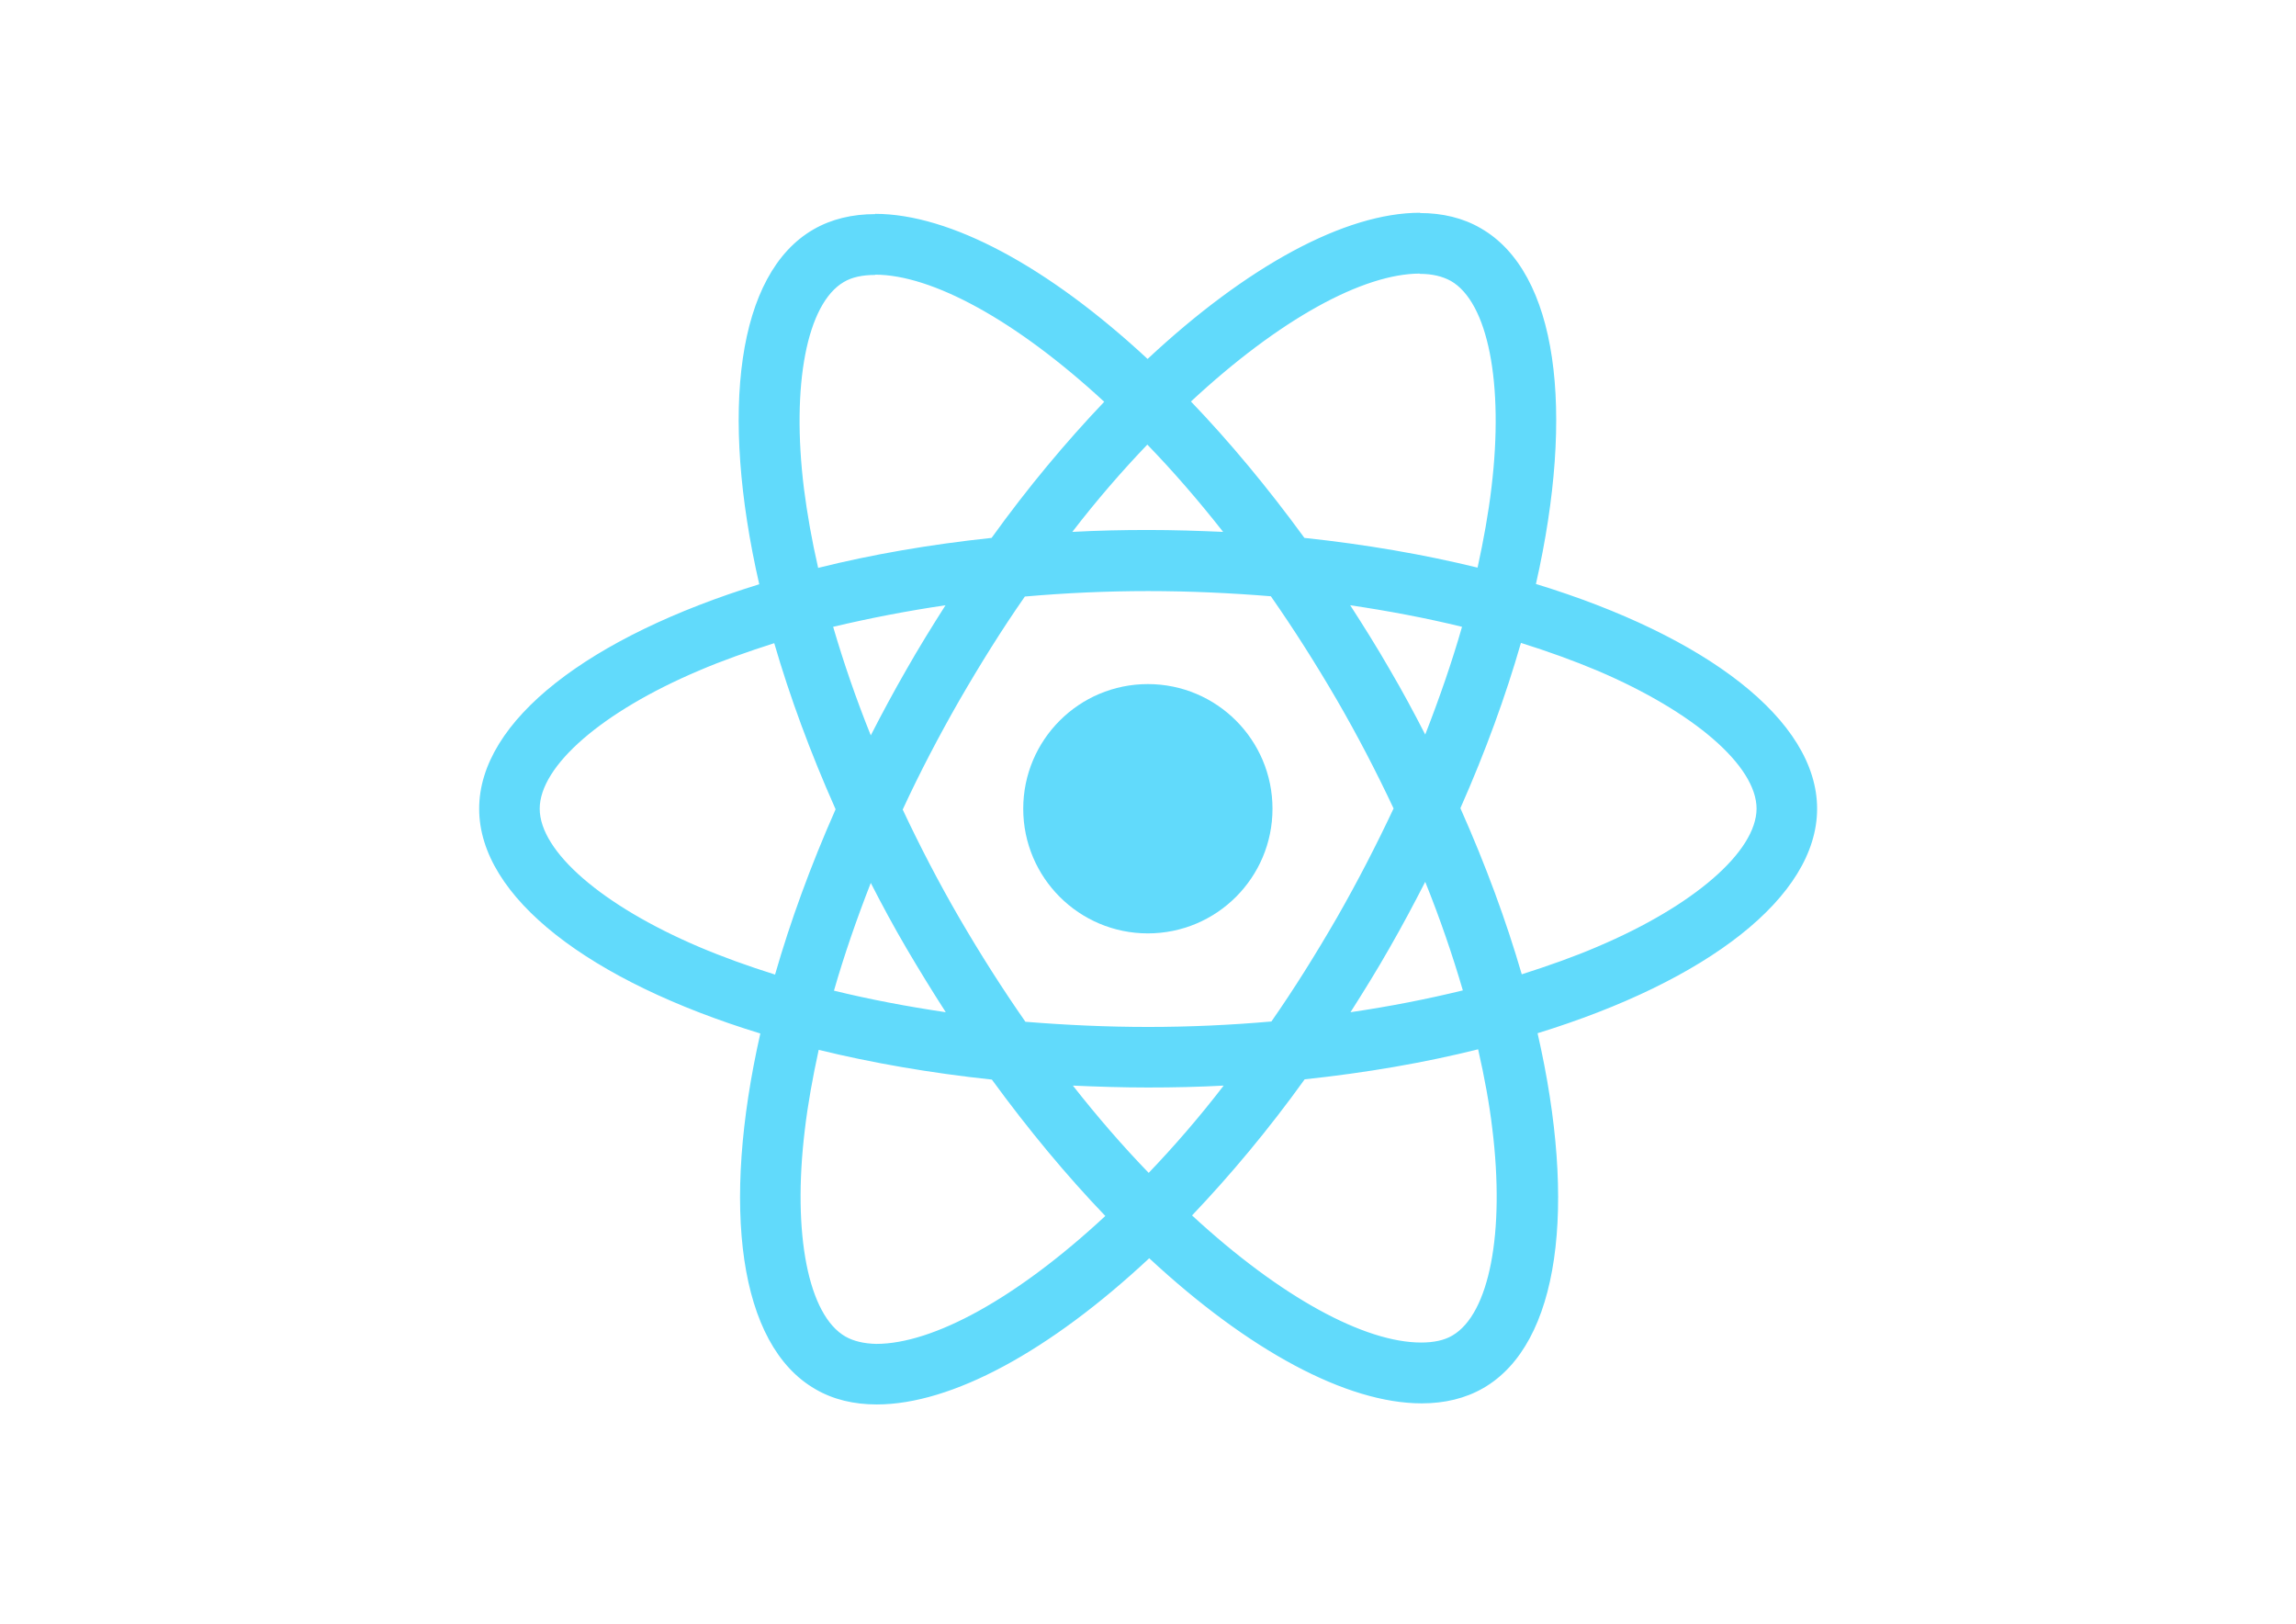
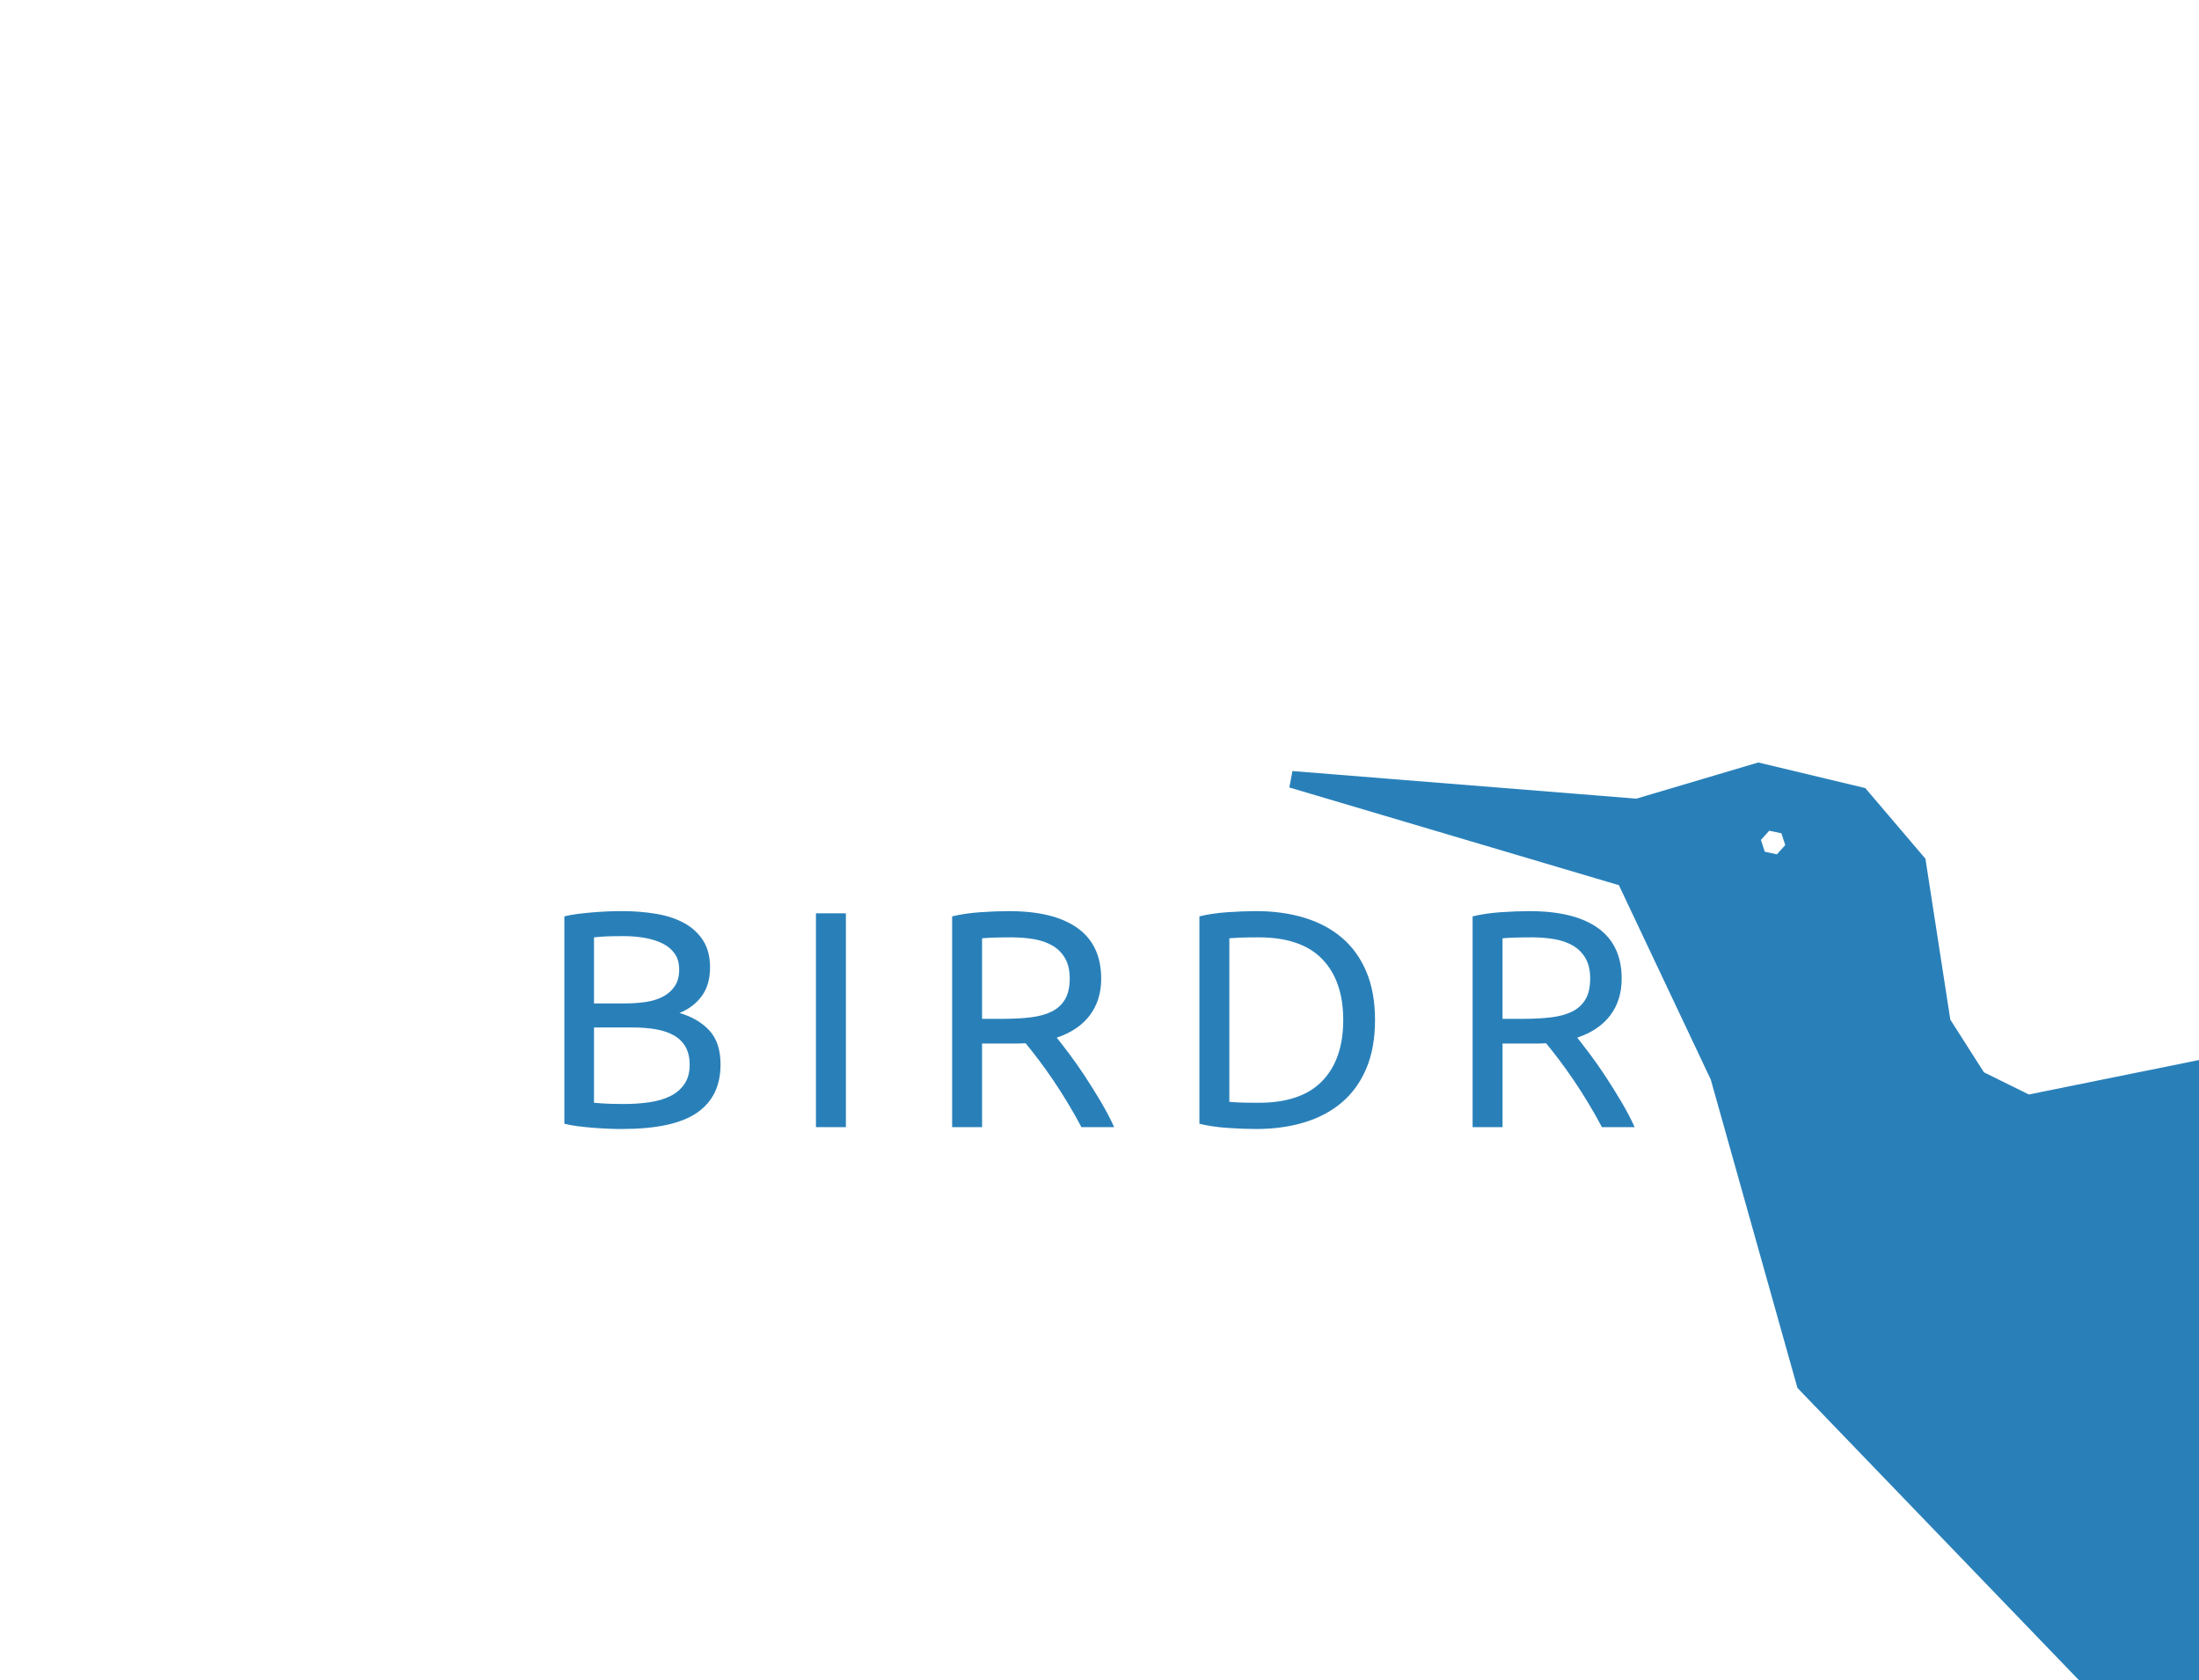
- <svg xmlns="http://www.w3.org/2000/svg" viewBox="0 0 841.9 595.3">
-   <g fill="#61DAFB">
-     <path d="M666.3 296.5c0-32.5-40.7-63.3-103.1-82.4 14.4-63.6 8-114.2-20.2-130.4-6.5-3.8-14.1-5.6-22.4-5.6v22.3c4.6 0 8.3.9 11.4 2.6 13.6 7.8 19.5 37.5 14.9 75.7-1.1 9.4-2.9 19.3-5.1 29.4-19.6-4.8-41-8.5-63.5-10.9-13.5-18.5-27.5-35.3-41.6-50 32.6-30.3 63.2-46.9 84-46.9V78c-27.5 0-63.5 19.6-99.9 53.6-36.4-33.8-72.4-53.2-99.9-53.2v22.3c20.7 0 51.4 16.5 84 46.6-14 14.7-28 31.4-41.3 49.9-22.6 2.4-44 6.1-63.6 11-2.3-10-4-19.7-5.2-29-4.7-38.2 1.1-67.9 14.6-75.8 3-1.8 6.9-2.6 11.5-2.6V78.5c-8.4 0-16 1.8-22.6 5.6-28.1 16.2-34.4 66.7-19.9 130.1-62.2 19.2-102.7 49.9-102.7 82.3 0 32.5 40.7 63.3 103.1 82.4-14.4 63.6-8 114.2 20.2 130.4 6.5 3.8 14.1 5.6 22.5 5.6 27.5 0 63.5-19.6 99.9-53.6 36.4 33.8 72.4 53.2 99.9 53.2 8.4 0 16-1.8 22.6-5.6 28.1-16.2 34.4-66.7 19.9-130.1 62-19.1 102.5-49.9 102.5-82.3zm-130.2-66.7c-3.7 12.9-8.3 26.2-13.5 39.5-4.1-8-8.4-16-13.1-24-4.6-8-9.5-15.8-14.4-23.4 14.2 2.1 27.9 4.7 41 7.9zm-45.8 106.5c-7.8 13.5-15.8 26.3-24.1 38.2-14.9 1.3-30 2-45.2 2-15.1 0-30.2-.7-45-1.9-8.3-11.9-16.4-24.6-24.2-38-7.6-13.1-14.5-26.4-20.8-39.8 6.2-13.4 13.2-26.8 20.7-39.9 7.8-13.5 15.8-26.3 24.1-38.2 14.9-1.3 30-2 45.2-2 15.1 0 30.2.7 45 1.9 8.3 11.9 16.4 24.6 24.2 38 7.6 13.1 14.5 26.4 20.8 39.8-6.3 13.4-13.2 26.8-20.7 39.9zm32.3-13c5.4 13.4 10 26.8 13.8 39.8-13.1 3.2-26.9 5.9-41.2 8 4.9-7.7 9.8-15.6 14.4-23.7 4.6-8 8.9-16.1 13-24.1zM421.2 430c-9.3-9.6-18.6-20.3-27.8-32 9 .4 18.2.7 27.5.7 9.4 0 18.7-.2 27.8-.7-9 11.7-18.3 22.4-27.5 32zm-74.4-58.9c-14.2-2.1-27.9-4.7-41-7.9 3.7-12.9 8.3-26.2 13.5-39.5 4.1 8 8.4 16 13.1 24 4.7 8 9.5 15.8 14.4 23.4zM420.7 163c9.3 9.6 18.6 20.3 27.8 32-9-.4-18.2-.7-27.5-.7-9.4 0-18.7.2-27.8.7 9-11.7 18.3-22.4 27.5-32zm-74 58.9c-4.9 7.7-9.8 15.6-14.4 23.7-4.6 8-8.9 16-13 24-5.4-13.4-10-26.8-13.8-39.8 13.1-3.1 26.9-5.8 41.2-7.9zm-90.5 125.2c-35.4-15.1-58.3-34.9-58.3-50.6 0-15.7 22.9-35.6 58.3-50.6 8.6-3.7 18-7 27.7-10.1 5.7 19.6 13.2 40 22.5 60.9-9.2 20.8-16.6 41.1-22.2 60.6-9.9-3.1-19.3-6.5-28-10.2zM310 490c-13.6-7.8-19.5-37.5-14.9-75.7 1.1-9.4 2.9-19.3 5.1-29.4 19.6 4.8 41 8.5 63.5 10.9 13.5 18.5 27.5 35.3 41.6 50-32.6 30.3-63.2 46.9-84 46.9-4.5-.1-8.3-1-11.3-2.7zm237.2-76.2c4.7 38.2-1.1 67.9-14.6 75.8-3 1.8-6.9 2.6-11.5 2.6-20.7 0-51.4-16.5-84-46.6 14-14.7 28-31.4 41.3-49.9 22.6-2.4 44-6.1 63.6-11 2.3 10.1 4.1 19.8 5.2 29.1zm38.5-66.7c-8.6 3.7-18 7-27.7 10.1-5.7-19.6-13.2-40-22.5-60.9 9.2-20.8 16.6-41.1 22.2-60.6 9.9 3.1 19.3 6.5 28.1 10.2 35.4 15.1 58.3 34.9 58.3 50.6-.1 15.7-23 35.6-58.4 50.6zM320.8 78.4z" />
-     <circle cx="420.9" cy="296.5" r="45.7" />
-     <path d="M520.5 78.1z" />
+ <svg xmlns="http://www.w3.org/2000/svg" xmlns:xlink="http://www.w3.org/1999/xlink" id="SvgjsSvg1073" width="360" height="275" version="1.1">
+   <defs id="SvgjsDefs1074">
+     <svg width="50px" height="50px" version="1.1" x="0px" y="0px" viewBox="0 0 100 100" enable-background="new 0 0 100 100" id="a1481646502431">
+       <path d="M68.377,71.031l-9.186-24.232l35.727-24.934l-46.026,9.318l-2.953-1.46l-2.131-3.341l-1.475-9.541l-3.384-3.975  l-6.081-1.455l-7.219,2.142l-20.568-1.65l19.832,5.88l5.583,11.813l5.136,18.275l26.186,27.187l9.244,13.529l-2.84-11.379  l7.578,6.687L68.377,71.031z M34.144,16.91l-1.288-0.272l-0.409-1.252l0.88-0.979l1.289,0.272l0.408,1.252L34.144,16.91z">
+       </path>
+     </svg>
+     <svg width="239.171px" height="110.632px" id="t1481646502431">
+       <path fill="#2980B9" d="M13.794,60.935q-1.061,0-2.299-0.051t-2.476-0.152t-2.451-0.253t-2.223-0.404l0-33.954q1.011-0.253,2.223-0.404t2.451-0.253t2.451-0.152t2.274-0.051q3.032,0,5.684,0.455t4.598,1.541t3.057,2.855t1.112,4.345q0,2.88-1.364,4.724t-3.638,2.754q3.082,0.909,4.901,2.88t1.819,5.558q0,5.255-3.865,7.907t-12.253,2.653z M9.196,44.312l0,12.328q0.556,0.051,1.314,0.101q0.657,0.051,1.541,0.076t2.046,0.025q2.173,0,4.118-0.278t3.411-0.985t2.349-1.971t0.884-3.183q0-1.718-0.657-2.905t-1.895-1.895t-2.956-1.011t-3.84-0.303l-6.316,0z M9.196,40.371l5.154,0q1.819,0,3.436-0.253t2.804-0.909t1.869-1.718t0.682-2.678q0-1.516-0.707-2.552t-1.945-1.667t-2.905-0.935t-3.537-0.303t-2.931,0.051t-1.92,0.152l0,10.813z M45.534,25.617l4.901,0l0,35.015l-4.901,0l0-35.015z M84.955,45.979q0.808,1.011,2.046,2.653t2.552,3.638t2.602,4.168t2.198,4.194l-5.356,0q-1.011-1.92-2.198-3.891t-2.4-3.764t-2.4-3.36t-2.147-2.728q-0.657,0.051-1.339,0.051l-1.389,0l-4.396,0l0,13.693l-4.901,0l0-34.509q2.072-0.505,4.623-0.682t4.674-0.177q7.377,0,11.242,2.779t3.865,8.286q0,3.486-1.844,5.962t-5.432,3.688z M77.528,29.558q-3.133,0-4.8,0.152l0,13.187l3.486,0q2.526,0,4.547-0.253t3.411-0.96t2.147-1.996t0.758-3.411q0-1.971-0.758-3.284t-2.046-2.072t-3.032-1.061t-3.714-0.303z M137.058,43.099q0,4.547-1.415,7.907t-3.992,5.558t-6.164,3.284t-7.882,1.086q-2.122,0-4.674-0.177t-4.623-0.682l0-33.954q2.072-0.505,4.623-0.682t4.674-0.177q4.295,0,7.882,1.086t6.164,3.284t3.992,5.558t1.415,7.907z M118.009,56.64q6.973,0,10.408-3.562t3.436-9.979t-3.436-9.979t-10.408-3.562q-2.072,0-3.208,0.051t-1.592,0.101l0,26.779q0.455,0.051,1.592,0.101t3.208,0.051z M170.163,45.979q0.808,1.011,2.046,2.653t2.552,3.638t2.602,4.168t2.198,4.194l-5.356,0q-1.011-1.92-2.198-3.891t-2.4-3.764t-2.4-3.36t-2.147-2.728q-0.657,0.051-1.339,0.051l-1.389,0l-4.396,0l0,13.693l-4.901,0l0-34.509q2.072-0.505,4.623-0.682t4.674-0.177q7.377,0,11.242,2.779t3.865,8.286q0,3.486-1.844,5.962t-5.432,3.688z M162.735,29.558q-3.133,0-4.8,0.152l0,13.187l3.486,0q2.526,0,4.547-0.253t3.411-0.96t2.147-1.996t0.758-3.411q0-1.971-0.758-3.284t-2.046-2.072t-3.032-1.061t-3.714-0.303z">
+       </path>
+     </svg>
+   </defs>
+   <g id="SvgjsG1077" transform="matrix(1,0,0,1,0,94.87021)">
+     <use id="SvgjsUse1076" xlink:href="#a1481646502431" fill="#2980b9" stroke="#2980b9" x="155" y="0" />
+     <use id="SvgjsUse1075" xlink:href="#t1481646502431" fill="#2980b9" x="88.047" y="29.03" />
  </g>
</svg>
